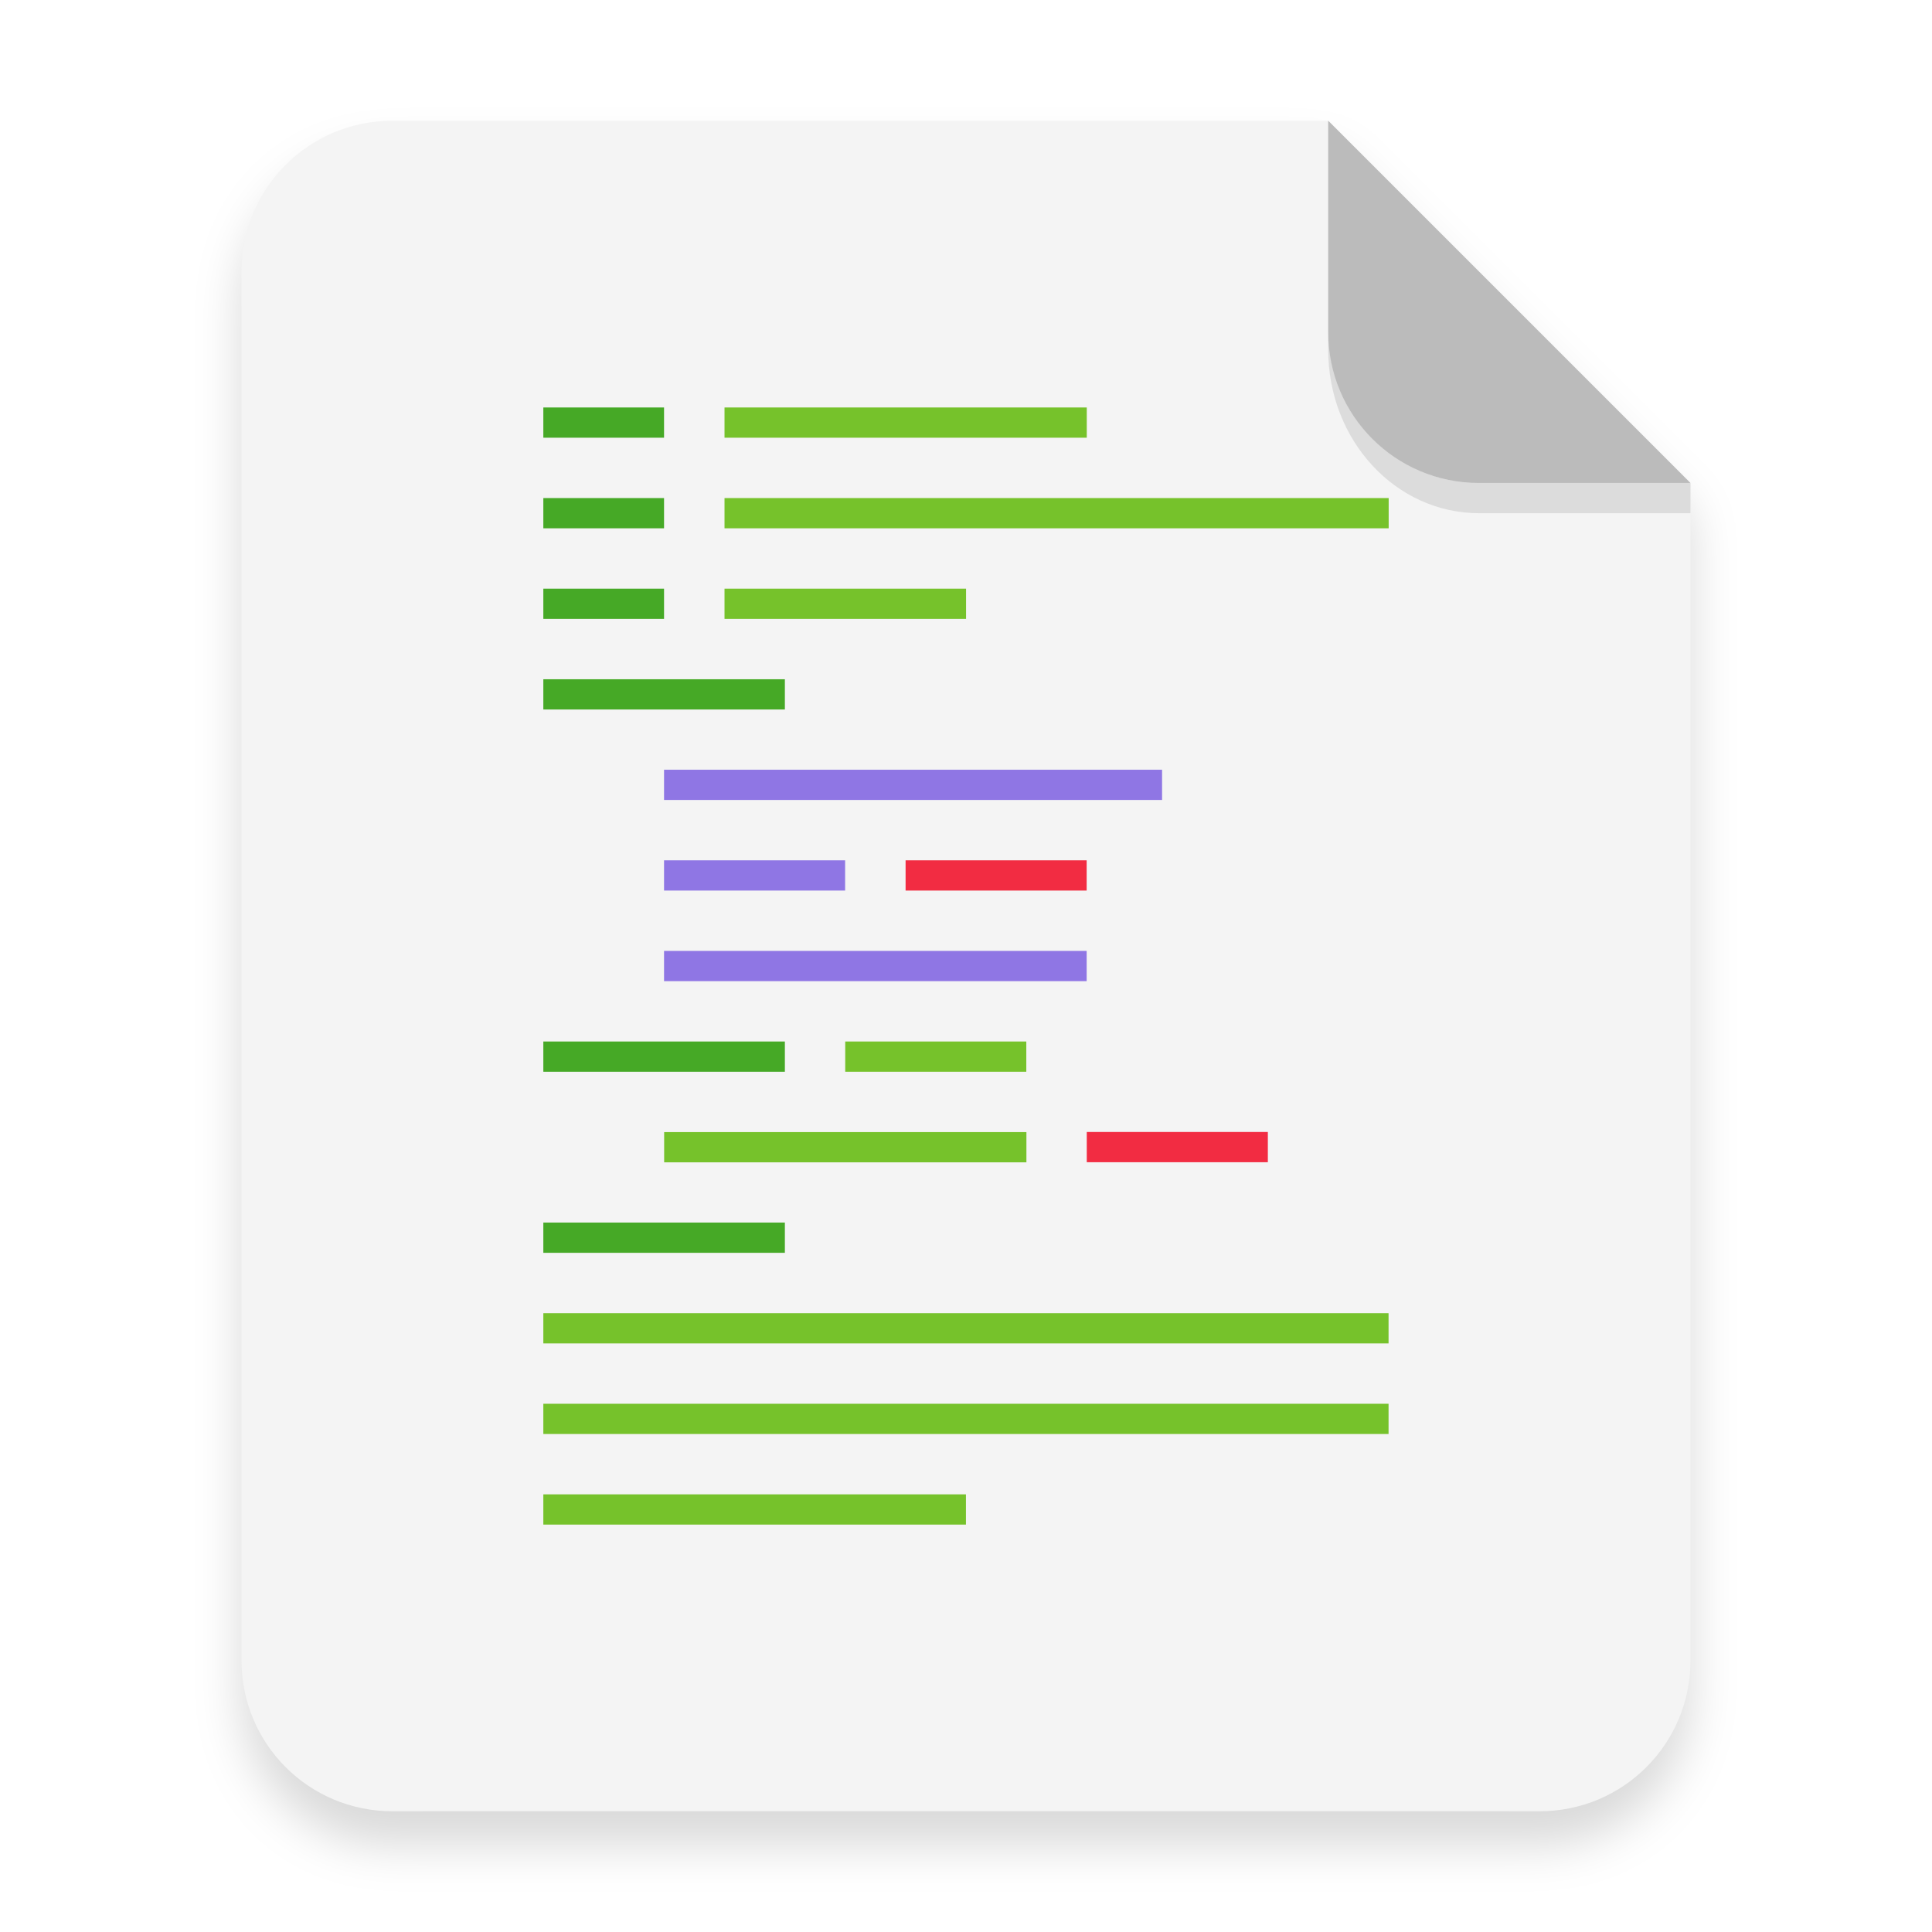
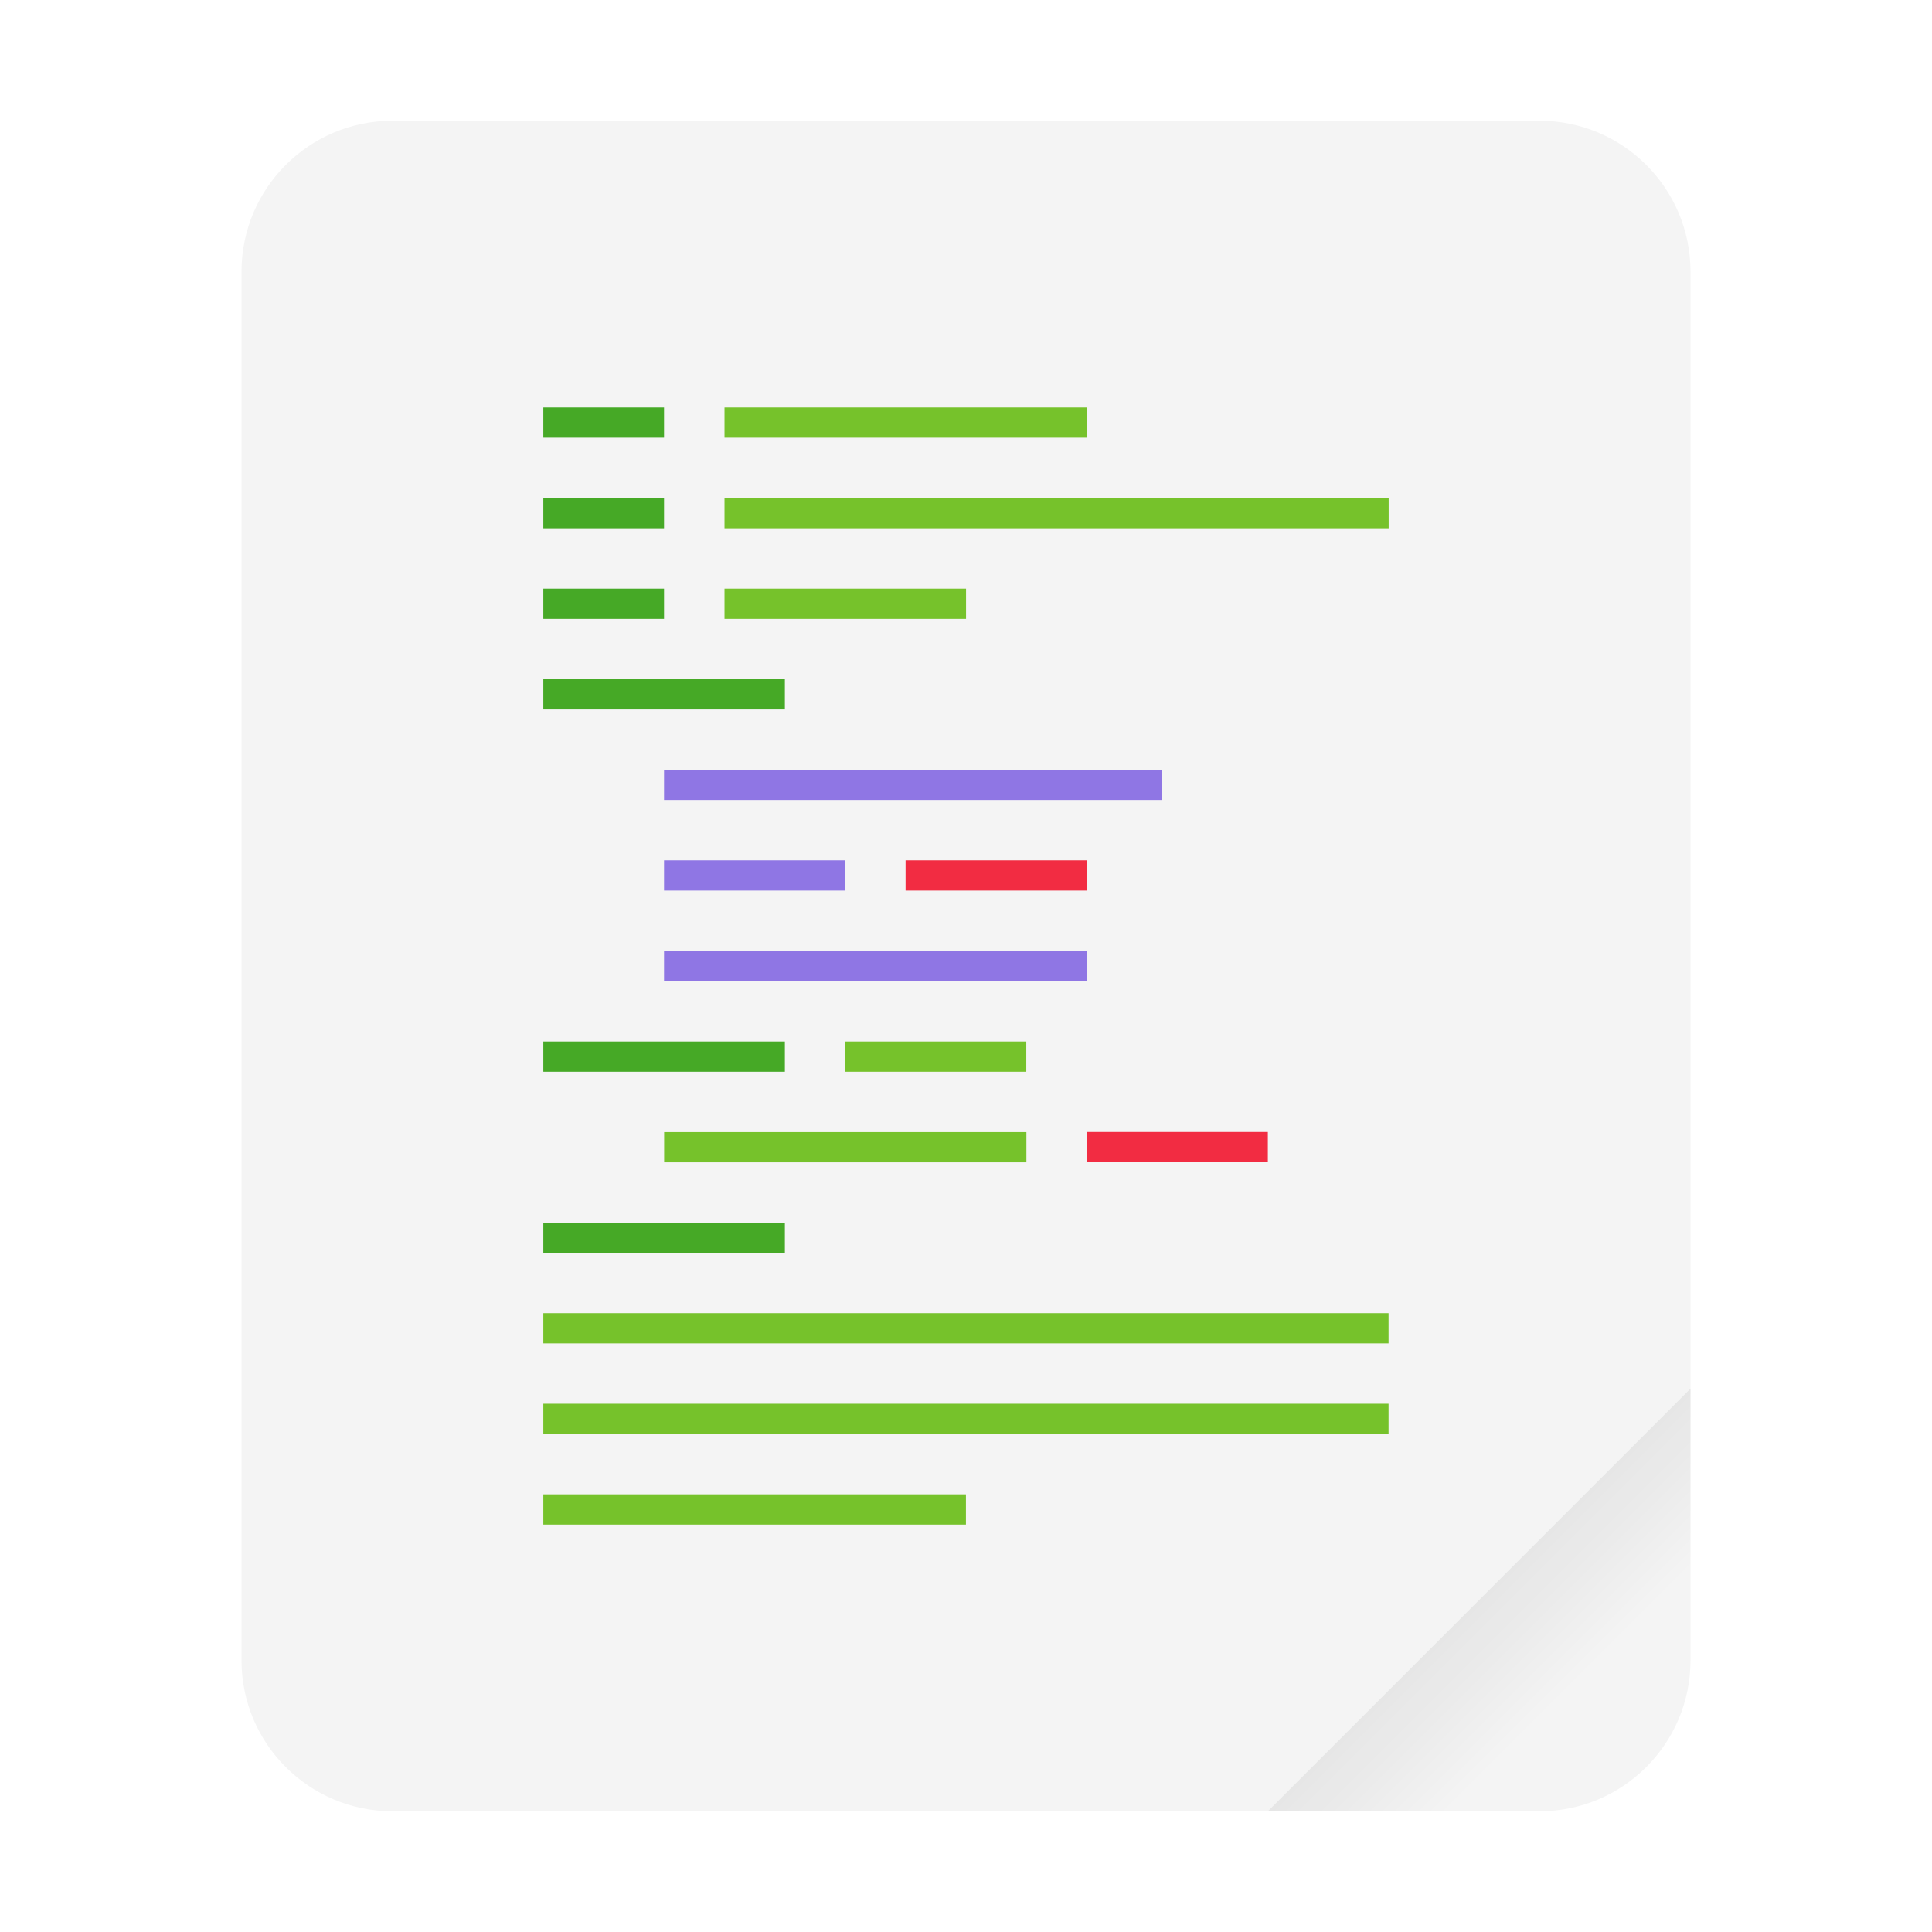
<svg xmlns="http://www.w3.org/2000/svg" width="64" height="64" version="1.1" viewBox="0 0 16.933 16.933">
  <defs>
-     <filter id="a" x="-.039" y="-.033" width="1.078" height="1.067" color-interpolation-filters="sRGB">
-       <feGaussianBlur stdDeviation="0.206" />
-     </filter>
+     <linearGradient id="a" x1="49.571" x2="51.714" y1="52.714" y2="54.857" gradientTransform="matrix(2.3333,0,0,2.3333,-68.667,-72.001)" gradientUnits="userSpaceOnUse">
+       <stop offset="0" />
+       <stop stop-opacity="0" offset="1" />
+     </linearGradient>
  </defs>
-   <path d="m3.439 1.354c-0.733 0-1.323 0.59-1.323 1.323v12.171c0 0.733 0.59 1.323 1.323 1.323h10.054c0.733 0 1.323-0.59 1.323-1.323v-10.319l-3.175-3.175z" filter="url(#a)" opacity=".15" stroke-width=".265" style="paint-order:stroke fill markers" />
-   <g fill-rule="evenodd">
-     <path transform="scale(.26458)" d="m13 4c-2.77 0-5 2.23-5 5v46c0 2.77 2.23 5 5 5h38c2.77 0 5-2.23 5-5v-39l-12-12z" fill="#f4f4f4" style="paint-order:stroke fill markers" />
-     <path d="m14.816 4.233-3.175-3.175v1.852c0 0.733 0.59 1.323 1.323 1.323z" fill="#bbb" style="paint-order:stroke fill markers" />
+   <g transform="scale(.26458)">
+     <rect x="8" y="4" width="48" height="56" ry="5" fill="#f4f4f4" style="paint-order:stroke fill markers" />
+     <path d="m56 46-14 14h9c2.77 0 5-2.23 5-5z" fill="url(#a)" fill-rule="evenodd" opacity=".1" stroke-width="8.819" style="paint-order:stroke fill markers" />
  </g>
-   <path d="m11.641 2.91v0.155c0 0.794 0.59 1.433 1.323 1.433h1.852l1.42e-4 -0.265-1.852 5e-5c-0.733 1.98e-5 -1.323-0.59-1.323-1.323z" opacity=".1" stroke-width="1.041" style="paint-order:stroke fill markers" />
  <g transform="translate(-22.754 .13229)">
    <path d="m29.104 3.439v0.265h3.175v-0.265zm0 0.794v0.265h5.821v-0.265zm0 0.794v0.265h2.117v-0.265z" enable-background="new" fill="#76c22b" />
    <path d="m27.516 11.377v0.265h7.408v-0.265z" enable-background="new" fill="#76c22b" />
    <path d="m28.574 6.614v0.265h4.365v-0.265zm0 0.794v0.265h1.587v-0.265zm0 0.794v0.265h3.704v-0.265z" enable-background="new" fill="#8f76e4" />
    <path d="m27.516 5.821v0.265h2.117v-0.265z" enable-background="new" fill="#46a926" />
    <path d="m30.162 8.996v0.265h1.587v-0.265zm-1.587 0.794v0.265h3.175v-0.265z" enable-background="new" fill="#76c22b" />
    <path d="m27.516 8.996v0.265h2.117v-0.265zm0 1.587v0.265h2.117v-0.265z" enable-background="new" fill="#46a926" />
    <path d="m27.516 3.439v0.265h1.058v-0.265zm0 0.794v0.265h1.058v-0.265zm0 0.794v0.265h1.058v-0.265z" enable-background="new" fill="#46a926" />
    <path d="m32.279 9.789v0.265h1.587v-0.265z" enable-background="new" fill="#f22c42" />
    <path d="m30.691 7.408v0.265h1.587v-0.265z" enable-background="new" fill="#f22c42" />
    <path d="m27.516 12.171v0.265h7.408v-0.265zm0 0.794v0.265h3.704v-0.265z" enable-background="new" fill="#76c22b" />
  </g>
</svg>
